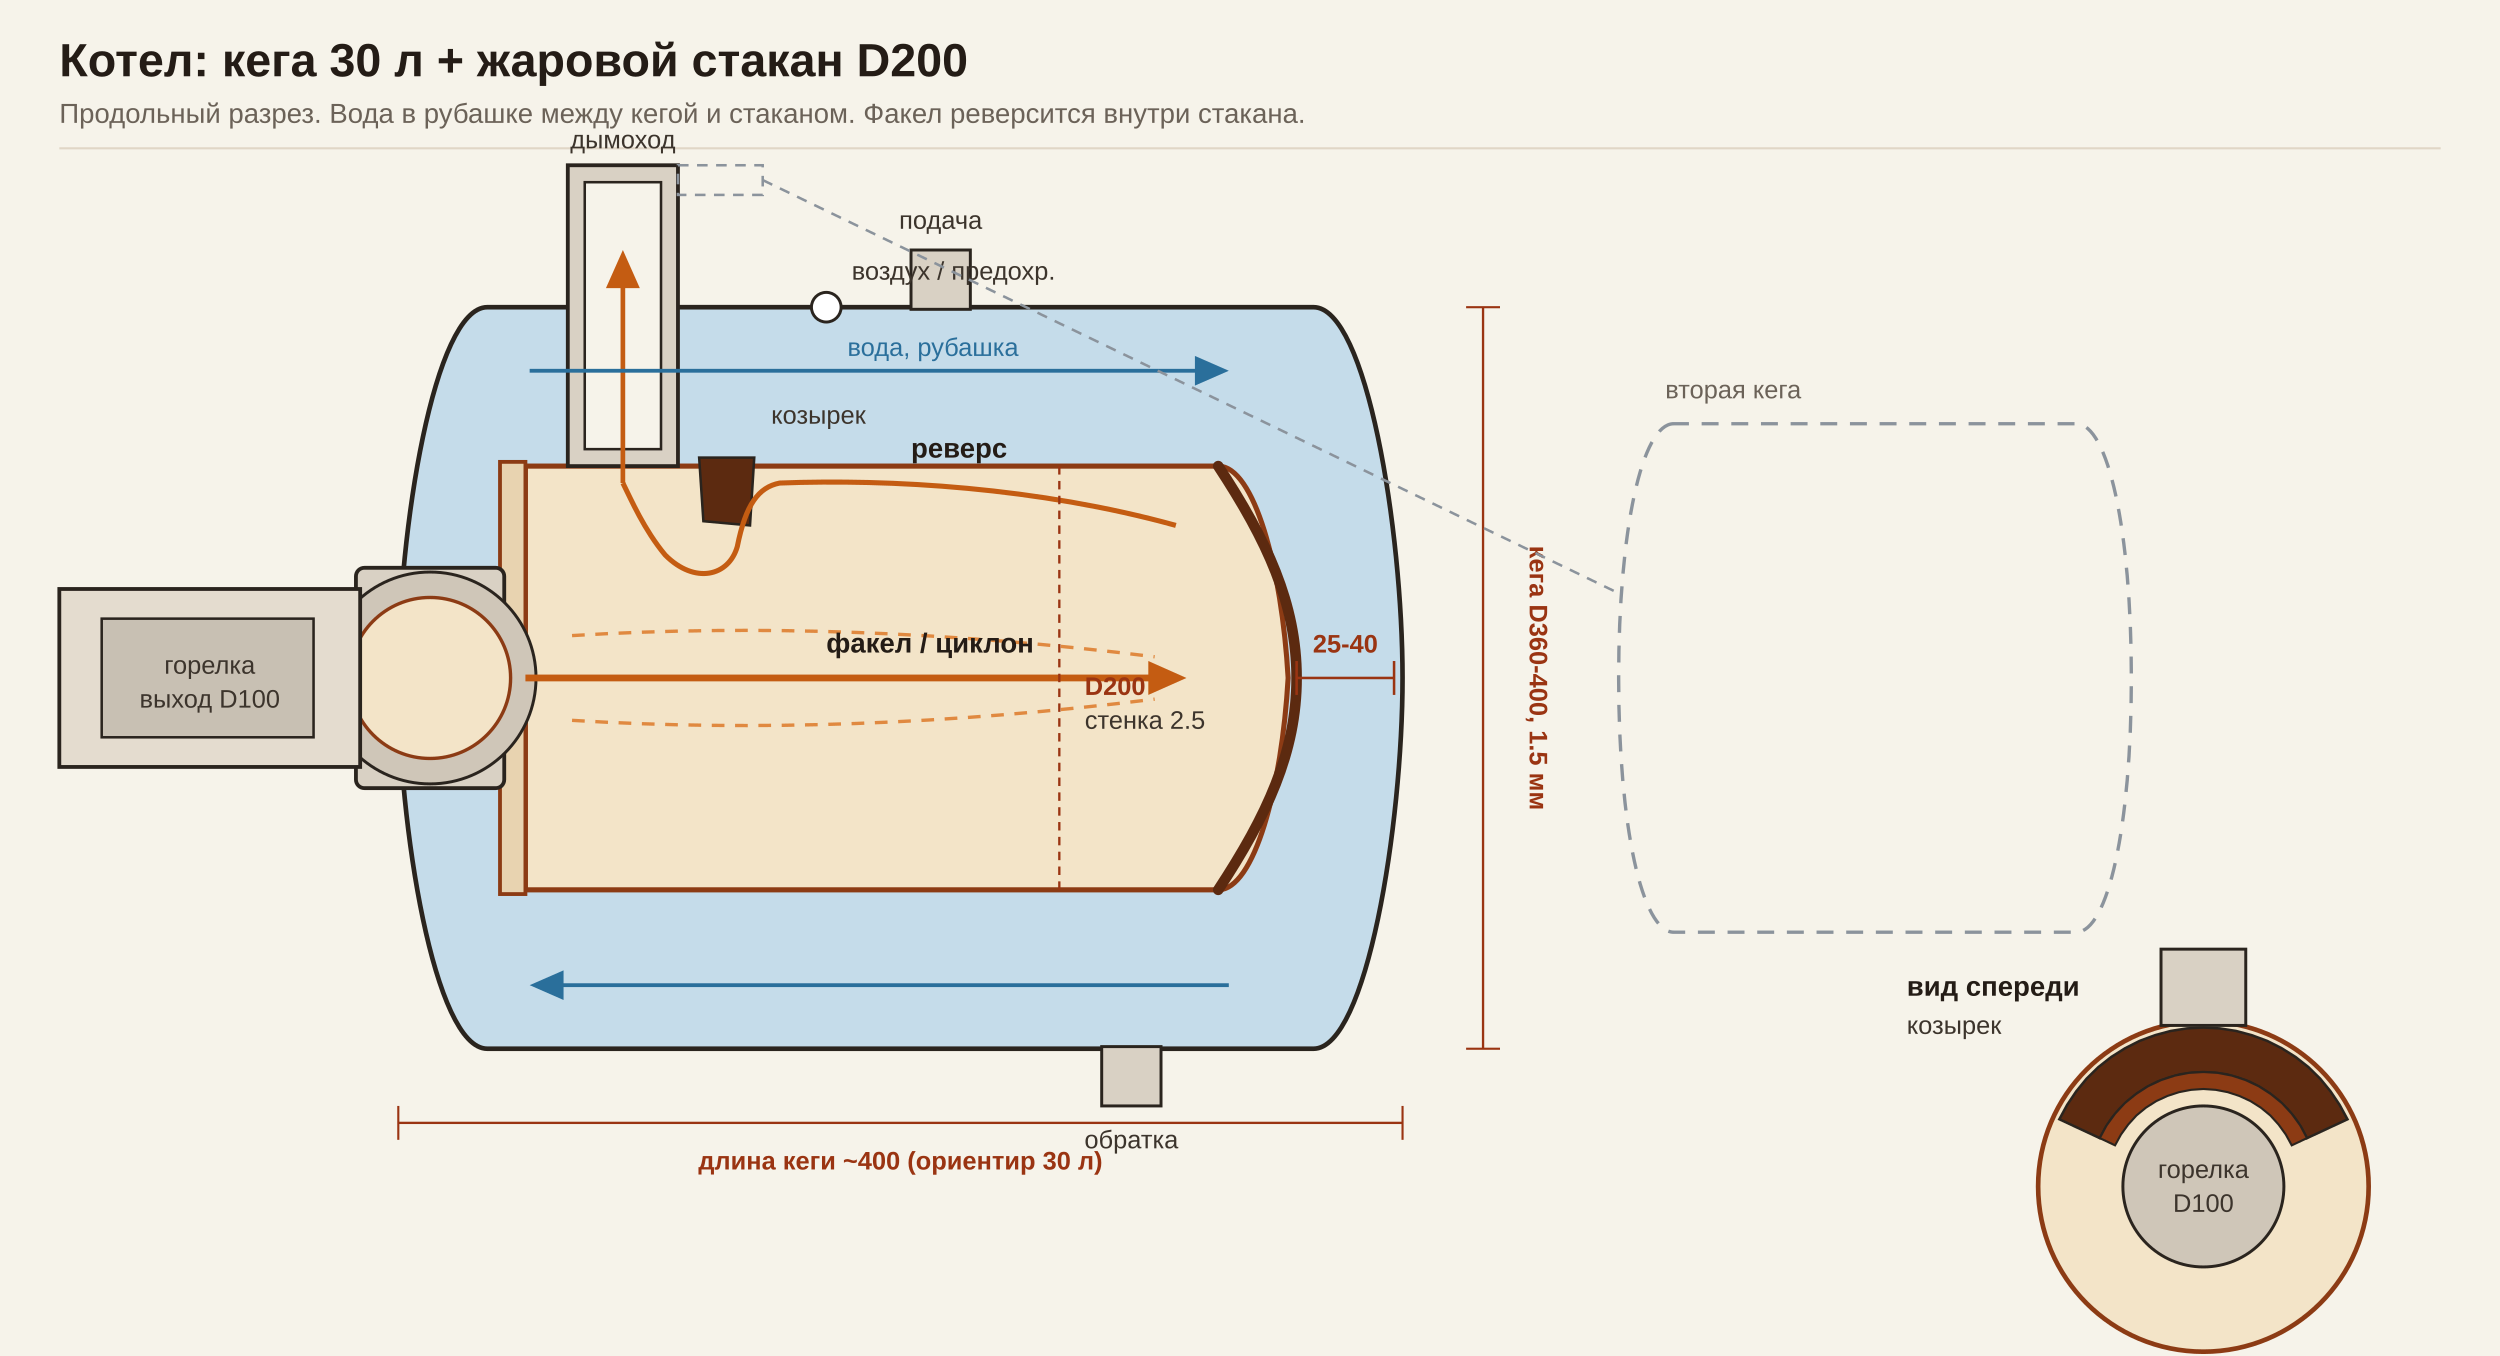
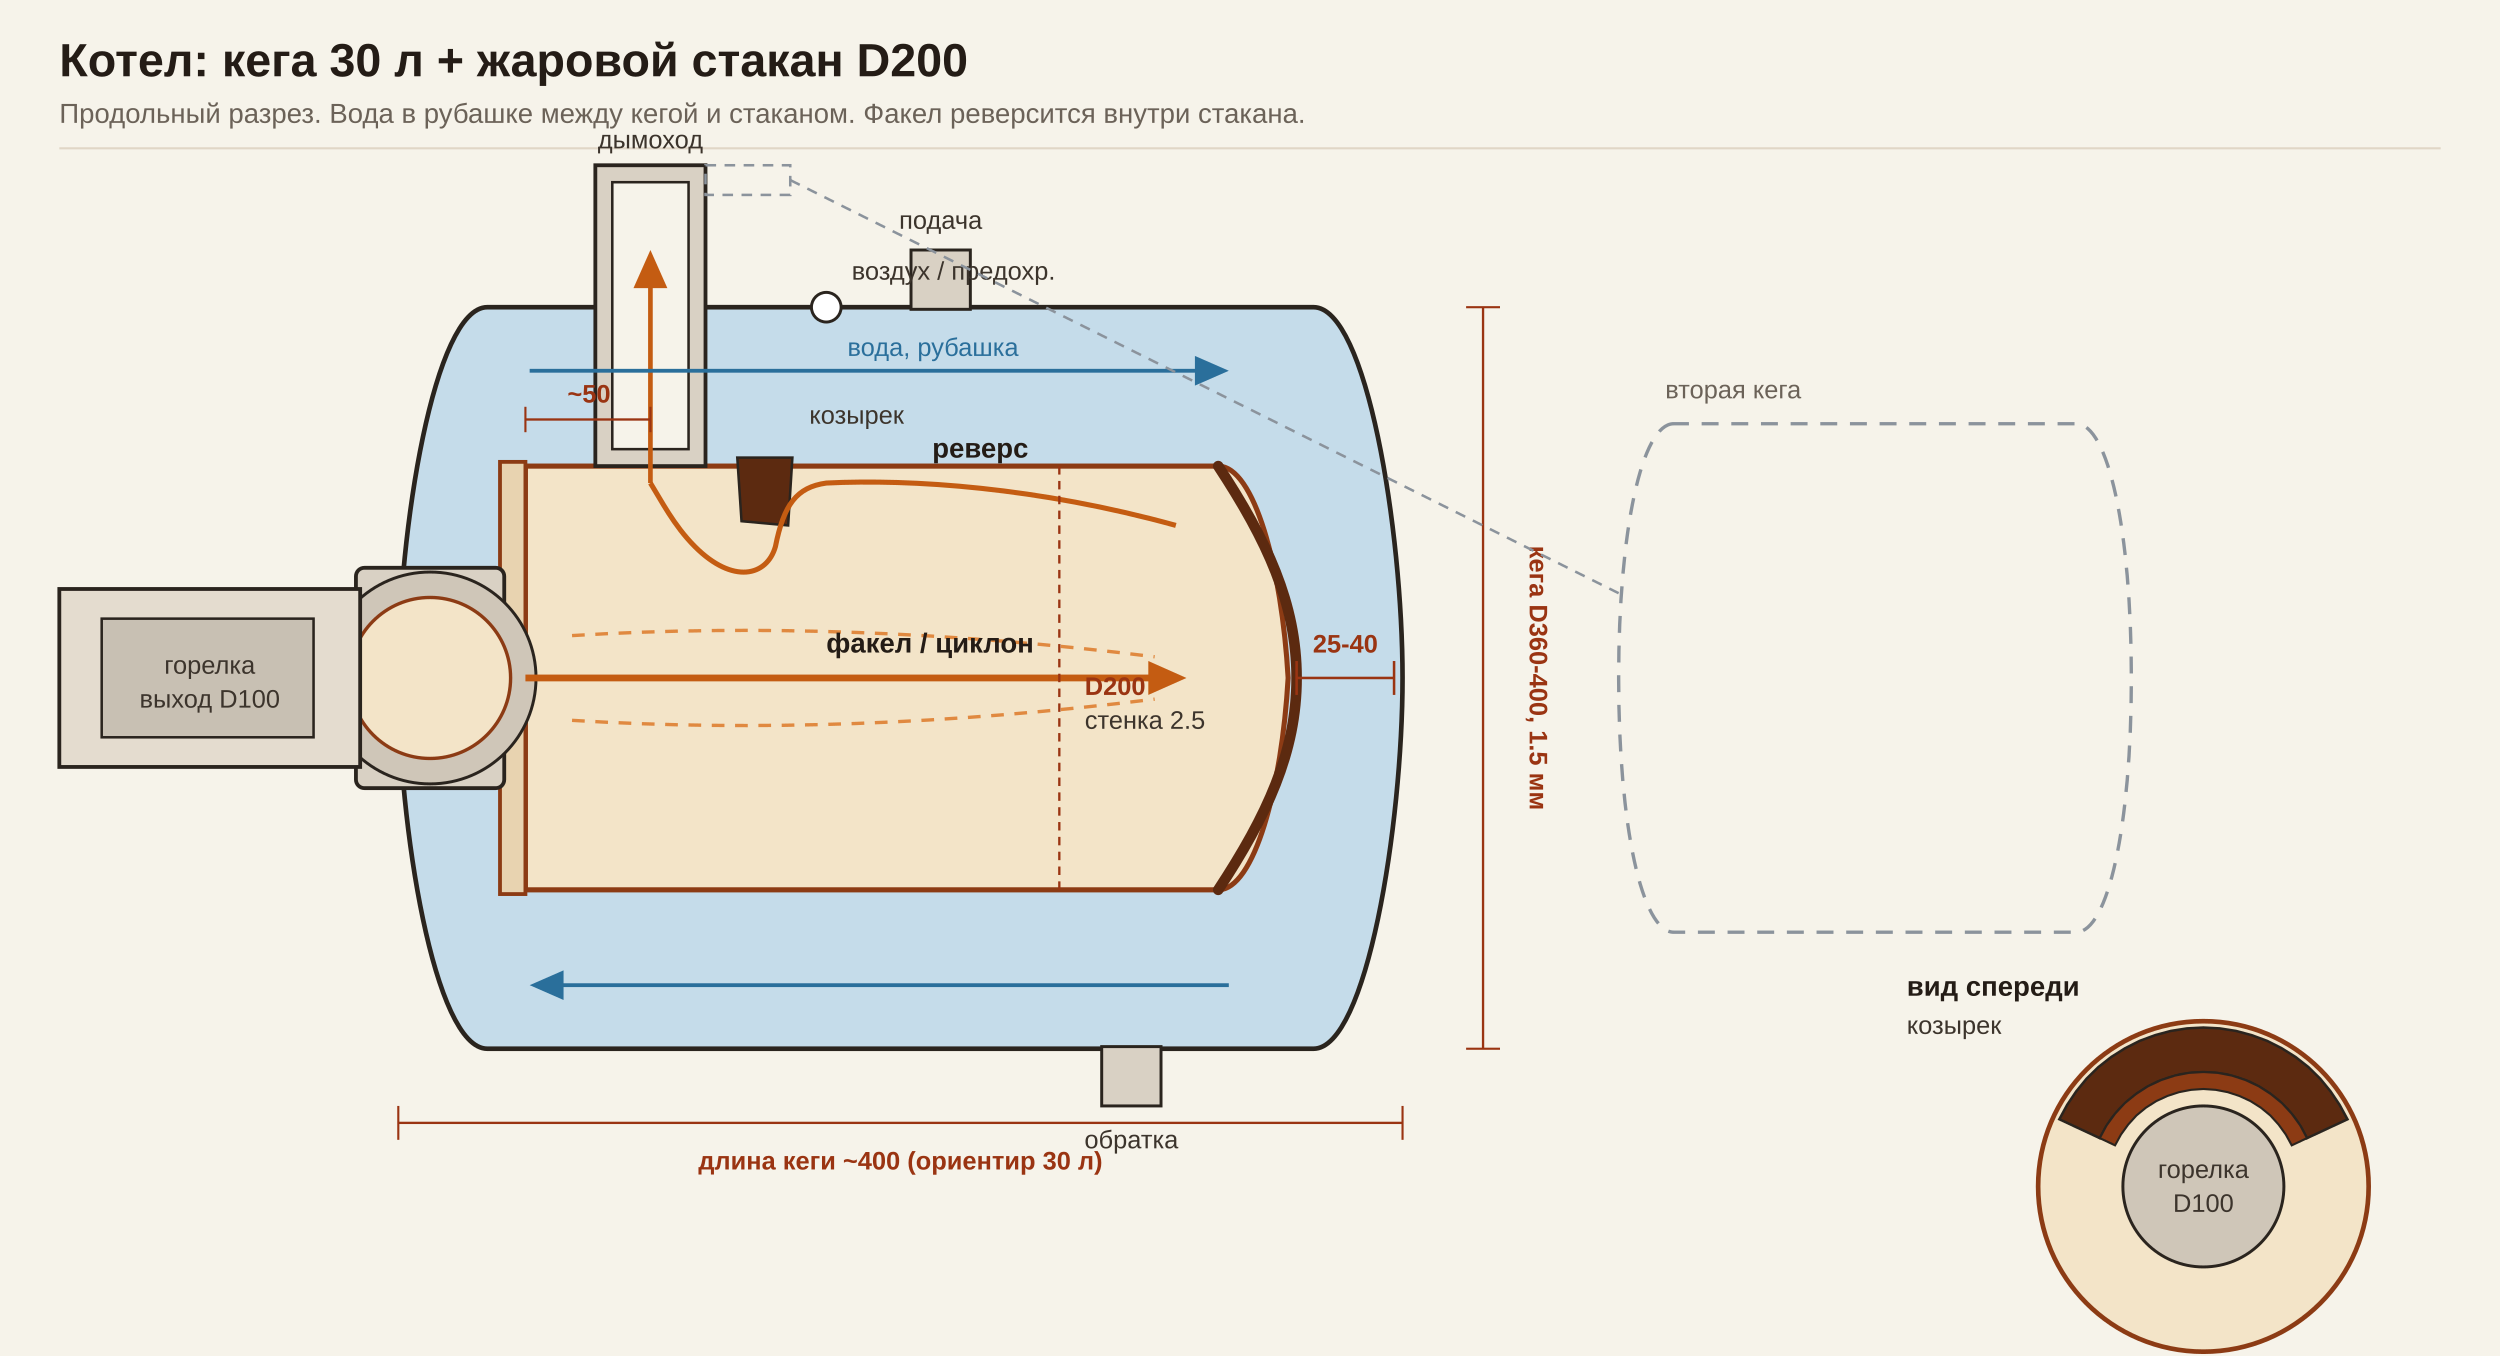
<svg xmlns="http://www.w3.org/2000/svg" width="1180" height="640" viewBox="0 0 1180 640">
  <rect x="0" y="0" width="1180" height="640" fill="#f6f3ea" />
  <text x="28" y="36" font-family="Liberation Sans, DejaVu Sans, sans-serif" font-size="22" font-weight="700" fill="#241c16">Котел: кега 30 л + жаровой стакан D200</text>
  <text x="28" y="58" font-family="Liberation Sans, DejaVu Sans, sans-serif" font-size="13" fill="#6b6258">Продольный разрез. Вода в рубашке между кегой и стаканом. Факел реверсится внутри стакана.</text>
  <line x1="28" y1="70" x2="1152" y2="70" stroke="#e0d6c6" stroke-width="1" />
  <path d="M 230,145 C 205,145 188,250 188,320 C 188,390 205,495 230,495 L 620,495 C 645,495 662,390 662,320 C 662,250 645,145 620,145 Z" fill="#c5dcea" stroke="#2a241e" stroke-width="2.2" />
  <path d="M 248,220 L 575,220 C 592,220 605,268 608,320 C 605,372 592,420 575,420 L 248,420 Z" fill="#f3e4c8" stroke="#8c3b14" stroke-width="2.4" />
  <path d="M 575,220 C 598,255 612,285 612,320 C 612,355 598,385 575,420" fill="none" stroke="#5c2a10" stroke-width="5" stroke-linecap="round" />
  <rect x="236" y="218" width="12" height="204" fill="#e8d3b0" stroke="#8c3b14" stroke-width="1.8" />
  <rect x="168" y="268" width="70" height="104" rx="4" fill="#d9d1c4" stroke="#2a241e" stroke-width="1.8" />
  <circle cx="203" cy="320" r="50" fill="#cfc6b8" stroke="#2a241e" stroke-width="1.4" />
  <circle cx="203" cy="320" r="38" fill="#f3e4c8" stroke="#8c3b14" stroke-width="1.6" />
  <rect x="28" y="278" width="142" height="84" fill="#e4dccf" stroke="#2a241e" stroke-width="1.8" />
  <rect x="48" y="292" width="100" height="56" fill="#c8c0b3" stroke="#2a241e" stroke-width="1.2" />
  <text x="99" y="318" text-anchor="middle" font-family="Liberation Sans, DejaVu Sans, sans-serif" font-size="12" fill="#3c342c">горелка</text>
  <text x="99" y="334" text-anchor="middle" font-family="Liberation Sans, DejaVu Sans, sans-serif" font-size="12" fill="#3c342c">выход D100</text>
  <path d="M 248,320 L 548,320" fill="none" stroke="#c45c12" stroke-width="3.2" />
  <polygon points="560,320 542,312 542,328" fill="#c45c12" />
  <path d="M 270,300 Q 400,292 545,310" fill="none" stroke="#e08940" stroke-width="1.6" stroke-dasharray="6 5" />
  <path d="M 270,340 Q 400,348 545,330" fill="none" stroke="#e08940" stroke-width="1.6" stroke-dasharray="6 5" />
  <text x="390" y="308" font-family="Liberation Sans, DejaVu Sans, sans-serif" font-size="13" font-weight="700" fill="#241c16">факел / циклон</text>
-   <rect x="268" y="78" width="52" height="142" fill="#d9d1c4" stroke="#2a241e" stroke-width="1.8" />
-   <rect x="276" y="86" width="36" height="126" fill="#f6f3ea" stroke="#2a241e" stroke-width="1.2" />
-   <text x="294" y="70" text-anchor="middle" font-family="Liberation Sans, DejaVu Sans, sans-serif" font-size="12" fill="#3c342c">дымоход</text>
-   <path d="M 330,216 L 356,216 L 354,248 L 332,246 Z" fill="#5c2a10" stroke="#2a241e" stroke-width="1.2" />
-   <text x="364" y="200" font-family="Liberation Sans, DejaVu Sans, sans-serif" font-size="12" fill="#3c342c">козырек</text>
-   <path d="M 555,248 C 490,230 420,226 368,228 C 358,230 352,238 348,258 C 344,272 328,276 314,262 C 304,250 298,236 294,228" fill="none" stroke="#c45c12" stroke-width="2.4" />
-   <path d="M 294,228 L 294,132" fill="none" stroke="#c45c12" stroke-width="2.2" />
-   <polygon points="294,118 286,136 302,136" fill="#c45c12" />
-   <text x="430" y="216" font-family="Liberation Sans, DejaVu Sans, sans-serif" font-size="13" font-weight="700" fill="#241c16">реверс</text>
+   <rect x="281" y="78" width="52" height="142" fill="#d9d1c4" stroke="#2a241e" stroke-width="1.8" />
+   <rect x="289" y="86" width="36" height="126" fill="#f6f3ea" stroke="#2a241e" stroke-width="1.2" />
+   <text x="307" y="70" text-anchor="middle" font-family="Liberation Sans, DejaVu Sans, sans-serif" font-size="12" fill="#3c342c">дымоход</text>
+   <path d="M 348,216 L 374,216 L 372,248 L 350,246 Z" fill="#5c2a10" stroke="#2a241e" stroke-width="1.2" />
+   <text x="382" y="200" font-family="Liberation Sans, DejaVu Sans, sans-serif" font-size="12" fill="#3c342c">козырек</text>
+   <path d="M 555,248 C 490,230 430,226 390,228 C 376,230 370,238 366,258 C 362,272 346,276 328,258 C 318,248 312,236 307,228" fill="none" stroke="#c45c12" stroke-width="2.4" />
+   <path d="M 307,228 L 307,132" fill="none" stroke="#c45c12" stroke-width="2.2" />
+   <polygon points="307,118 299,136 315,136" fill="#c45c12" />
+   <text x="440" y="216" font-family="Liberation Sans, DejaVu Sans, sans-serif" font-size="13" font-weight="700" fill="#241c16">реверс</text>
+   <line x1="248" y1="198" x2="307" y2="198" stroke="#9a3412" stroke-width="1.1" />
+   <line x1="248" y1="192" x2="248" y2="204" stroke="#9a3412" />
+   <line x1="307" y1="192" x2="307" y2="204" stroke="#9a3412" />
+   <text x="278" y="190" text-anchor="middle" font-family="Liberation Sans, DejaVu Sans, sans-serif" font-size="12" font-weight="700" fill="#9a3412">~50</text>
  <path d="M 250,175 L 568,175" fill="none" stroke="#2a6f9b" stroke-width="1.8" />
  <polygon points="580,175 564,168 564,182" fill="#2a6f9b" />
  <path d="M 580,465 L 262,465" fill="none" stroke="#2a6f9b" stroke-width="1.8" />
  <polygon points="250,465 266,458 266,472" fill="#2a6f9b" />
  <text x="400" y="168" font-family="Liberation Sans, DejaVu Sans, sans-serif" font-size="12" fill="#2a6f9b">вода, рубашка</text>
  <line x1="612" y1="320" x2="658" y2="320" stroke="#9a3412" stroke-width="1.2" />
  <line x1="612" y1="312" x2="612" y2="328" stroke="#9a3412" stroke-width="1.2" />
  <line x1="658" y1="312" x2="658" y2="328" stroke="#9a3412" stroke-width="1.2" />
  <text x="635" y="308" text-anchor="middle" font-family="Liberation Sans, DejaVu Sans, sans-serif" font-size="12" font-weight="700" fill="#9a3412">25-40</text>
  <line x1="500" y1="220" x2="500" y2="420" stroke="#9a3412" stroke-width="1.1" stroke-dasharray="4 3" />
  <text x="512" y="328" font-family="Liberation Sans, DejaVu Sans, sans-serif" font-size="12" font-weight="700" fill="#9a3412">D200</text>
  <text x="512" y="344" font-family="Liberation Sans, DejaVu Sans, sans-serif" font-size="12" fill="#3c342c">стенка 2.5</text>
  <line x1="700" y1="145" x2="700" y2="495" stroke="#9a3412" stroke-width="1.1" />
  <line x1="692" y1="145" x2="708" y2="145" stroke="#9a3412" />
  <line x1="692" y1="495" x2="708" y2="495" stroke="#9a3412" />
  <text x="722" y="320" text-anchor="middle" font-family="Liberation Sans, DejaVu Sans, sans-serif" font-size="12" font-weight="700" fill="#9a3412" transform="rotate(90 722 320)">кега D360-400, 1.5 мм</text>
  <line x1="188" y1="530" x2="662" y2="530" stroke="#9a3412" stroke-width="1.1" />
  <line x1="188" y1="522" x2="188" y2="538" stroke="#9a3412" />
  <line x1="662" y1="522" x2="662" y2="538" stroke="#9a3412" />
  <text x="425" y="552" text-anchor="middle" font-family="Liberation Sans, DejaVu Sans, sans-serif" font-size="12" font-weight="700" fill="#9a3412">длина кеги ~400 (ориентир 30 л)</text>
  <rect x="430" y="118" width="28" height="28" fill="#d9d1c4" stroke="#2a241e" stroke-width="1.4" />
  <text x="444" y="108" text-anchor="middle" font-family="Liberation Sans, DejaVu Sans, sans-serif" font-size="12" fill="#3c342c">подача</text>
  <rect x="520" y="494" width="28" height="28" fill="#d9d1c4" stroke="#2a241e" stroke-width="1.4" />
  <text x="534" y="542" text-anchor="middle" font-family="Liberation Sans, DejaVu Sans, sans-serif" font-size="12" fill="#3c342c">обратка</text>
  <circle cx="390" cy="145" r="7" fill="#ffffff" stroke="#2a241e" stroke-width="1.4" />
  <text x="402" y="132" font-family="Liberation Sans, DejaVu Sans, sans-serif" font-size="12" fill="#3c342c">воздух / предохр.</text>
  <path d="M 790,200 C 775,200 764,250 764,320 C 764,390 775,440 790,440 L 980,440 C 995,440 1006,390 1006,320 C 1006,250 995,200 980,200 Z" fill="none" stroke="#8b939c" stroke-width="1.6" stroke-dasharray="8 6" />
-   <rect x="320" y="78" width="40" height="14" fill="none" stroke="#8b939c" stroke-width="1.2" stroke-dasharray="5 4" />
-   <path d="M 360,85 L 764,280" fill="none" stroke="#8b939c" stroke-width="1.2" stroke-dasharray="5 4" />
+   <rect x="333" y="78" width="40" height="14" fill="none" stroke="#8b939c" stroke-width="1.2" stroke-dasharray="5 4" />
+   <path d="M 373,85 L 764,280" fill="none" stroke="#8b939c" stroke-width="1.2" stroke-dasharray="5 4" />
  <text x="786" y="188" font-family="Liberation Sans, DejaVu Sans, sans-serif" font-size="12" fill="#6b6258">вторая кега</text>
  <circle cx="1040" cy="560" r="78" fill="#f3e4c8" stroke="#8c3b14" stroke-width="2.2" />
  <path d="M 972.0,528.3 L 975.7,521.5 L 980.0,515.1 L 984.9,509.1 L 990.4,503.7 L 996.5,498.9 L 1003.0,494.8 L 1009.9,491.3 L 1017.2,488.6 L 1024.6,486.6 L 1032.3,485.4 L 1040.0,485.0 L 1047.7,485.4 L 1055.4,486.6 L 1062.8,488.6 L 1070.1,491.3 L 1077.0,494.8 L 1083.5,498.9 L 1089.6,503.7 L 1095.1,509.1 L 1100.0,515.1 L 1104.3,521.5 L 1108.0,528.3 L 1088.9,537.2 L 1086.3,532.3 L 1083.2,527.6 L 1079.7,523.4 L 1075.7,519.5 L 1071.3,516.0 L 1066.6,513.0 L 1061.7,510.5 L 1056.4,508.6 L 1051.1,507.1 L 1045.6,506.3 L 1040.0,506.0 L 1034.4,506.3 L 1028.9,507.1 L 1023.6,508.6 L 1018.3,510.5 L 1013.4,513.0 L 1008.7,516.0 L 1004.3,519.5 L 1000.3,523.4 L 996.8,527.6 L 993.7,532.3 L 991.1,537.2 Z" fill="#5c2a10" stroke="#2a241e" stroke-width="1.2" />
  <path d="M 991.1,537.2 L 994.3,531.2 L 998.3,525.7 L 1002.9,520.7 L 1008.2,516.4 L 1013.9,512.7 L 1020.1,509.8 L 1026.5,507.7 L 1033.2,506.4 L 1040.0,506.0 L 1046.8,506.4 L 1053.5,507.7 L 1059.9,509.8 L 1066.1,512.7 L 1071.8,516.4 L 1077.1,520.7 L 1081.7,525.7 L 1085.7,531.2 L 1088.9,537.2 L 1081.7,540.6 L 1078.9,535.5 L 1075.5,530.8 L 1071.6,526.5 L 1067.1,522.8 L 1062.2,519.7 L 1057.0,517.3 L 1051.5,515.5 L 1045.8,514.4 L 1040.0,514.0 L 1034.2,514.4 L 1028.5,515.5 L 1023.0,517.3 L 1017.8,519.7 L 1012.9,522.8 L 1008.4,526.5 L 1004.5,530.8 L 1001.1,535.5 L 998.3,540.6 Z" fill="#8c3b14" stroke="#2a241e" stroke-width="1" />
  <circle cx="1040" cy="560" r="38" fill="#cfc6b8" stroke="#2a241e" stroke-width="1.4" />
  <text x="1040" y="556" text-anchor="middle" font-family="Liberation Sans, DejaVu Sans, sans-serif" font-size="12" fill="#3c342c">горелка</text>
  <text x="1040" y="572" text-anchor="middle" font-family="Liberation Sans, DejaVu Sans, sans-serif" font-size="12" fill="#3c342c">D100</text>
-   <rect x="1020" y="448" width="40" height="36" fill="#d9d1c4" stroke="#2a241e" stroke-width="1.4" />
  <text x="900" y="470" font-family="Liberation Sans, DejaVu Sans, sans-serif" font-size="13" font-weight="700" fill="#241c16">вид спереди</text>
  <text x="900" y="488" font-family="Liberation Sans, DejaVu Sans, sans-serif" font-size="12" fill="#3c342c">козырек</text>
</svg>
